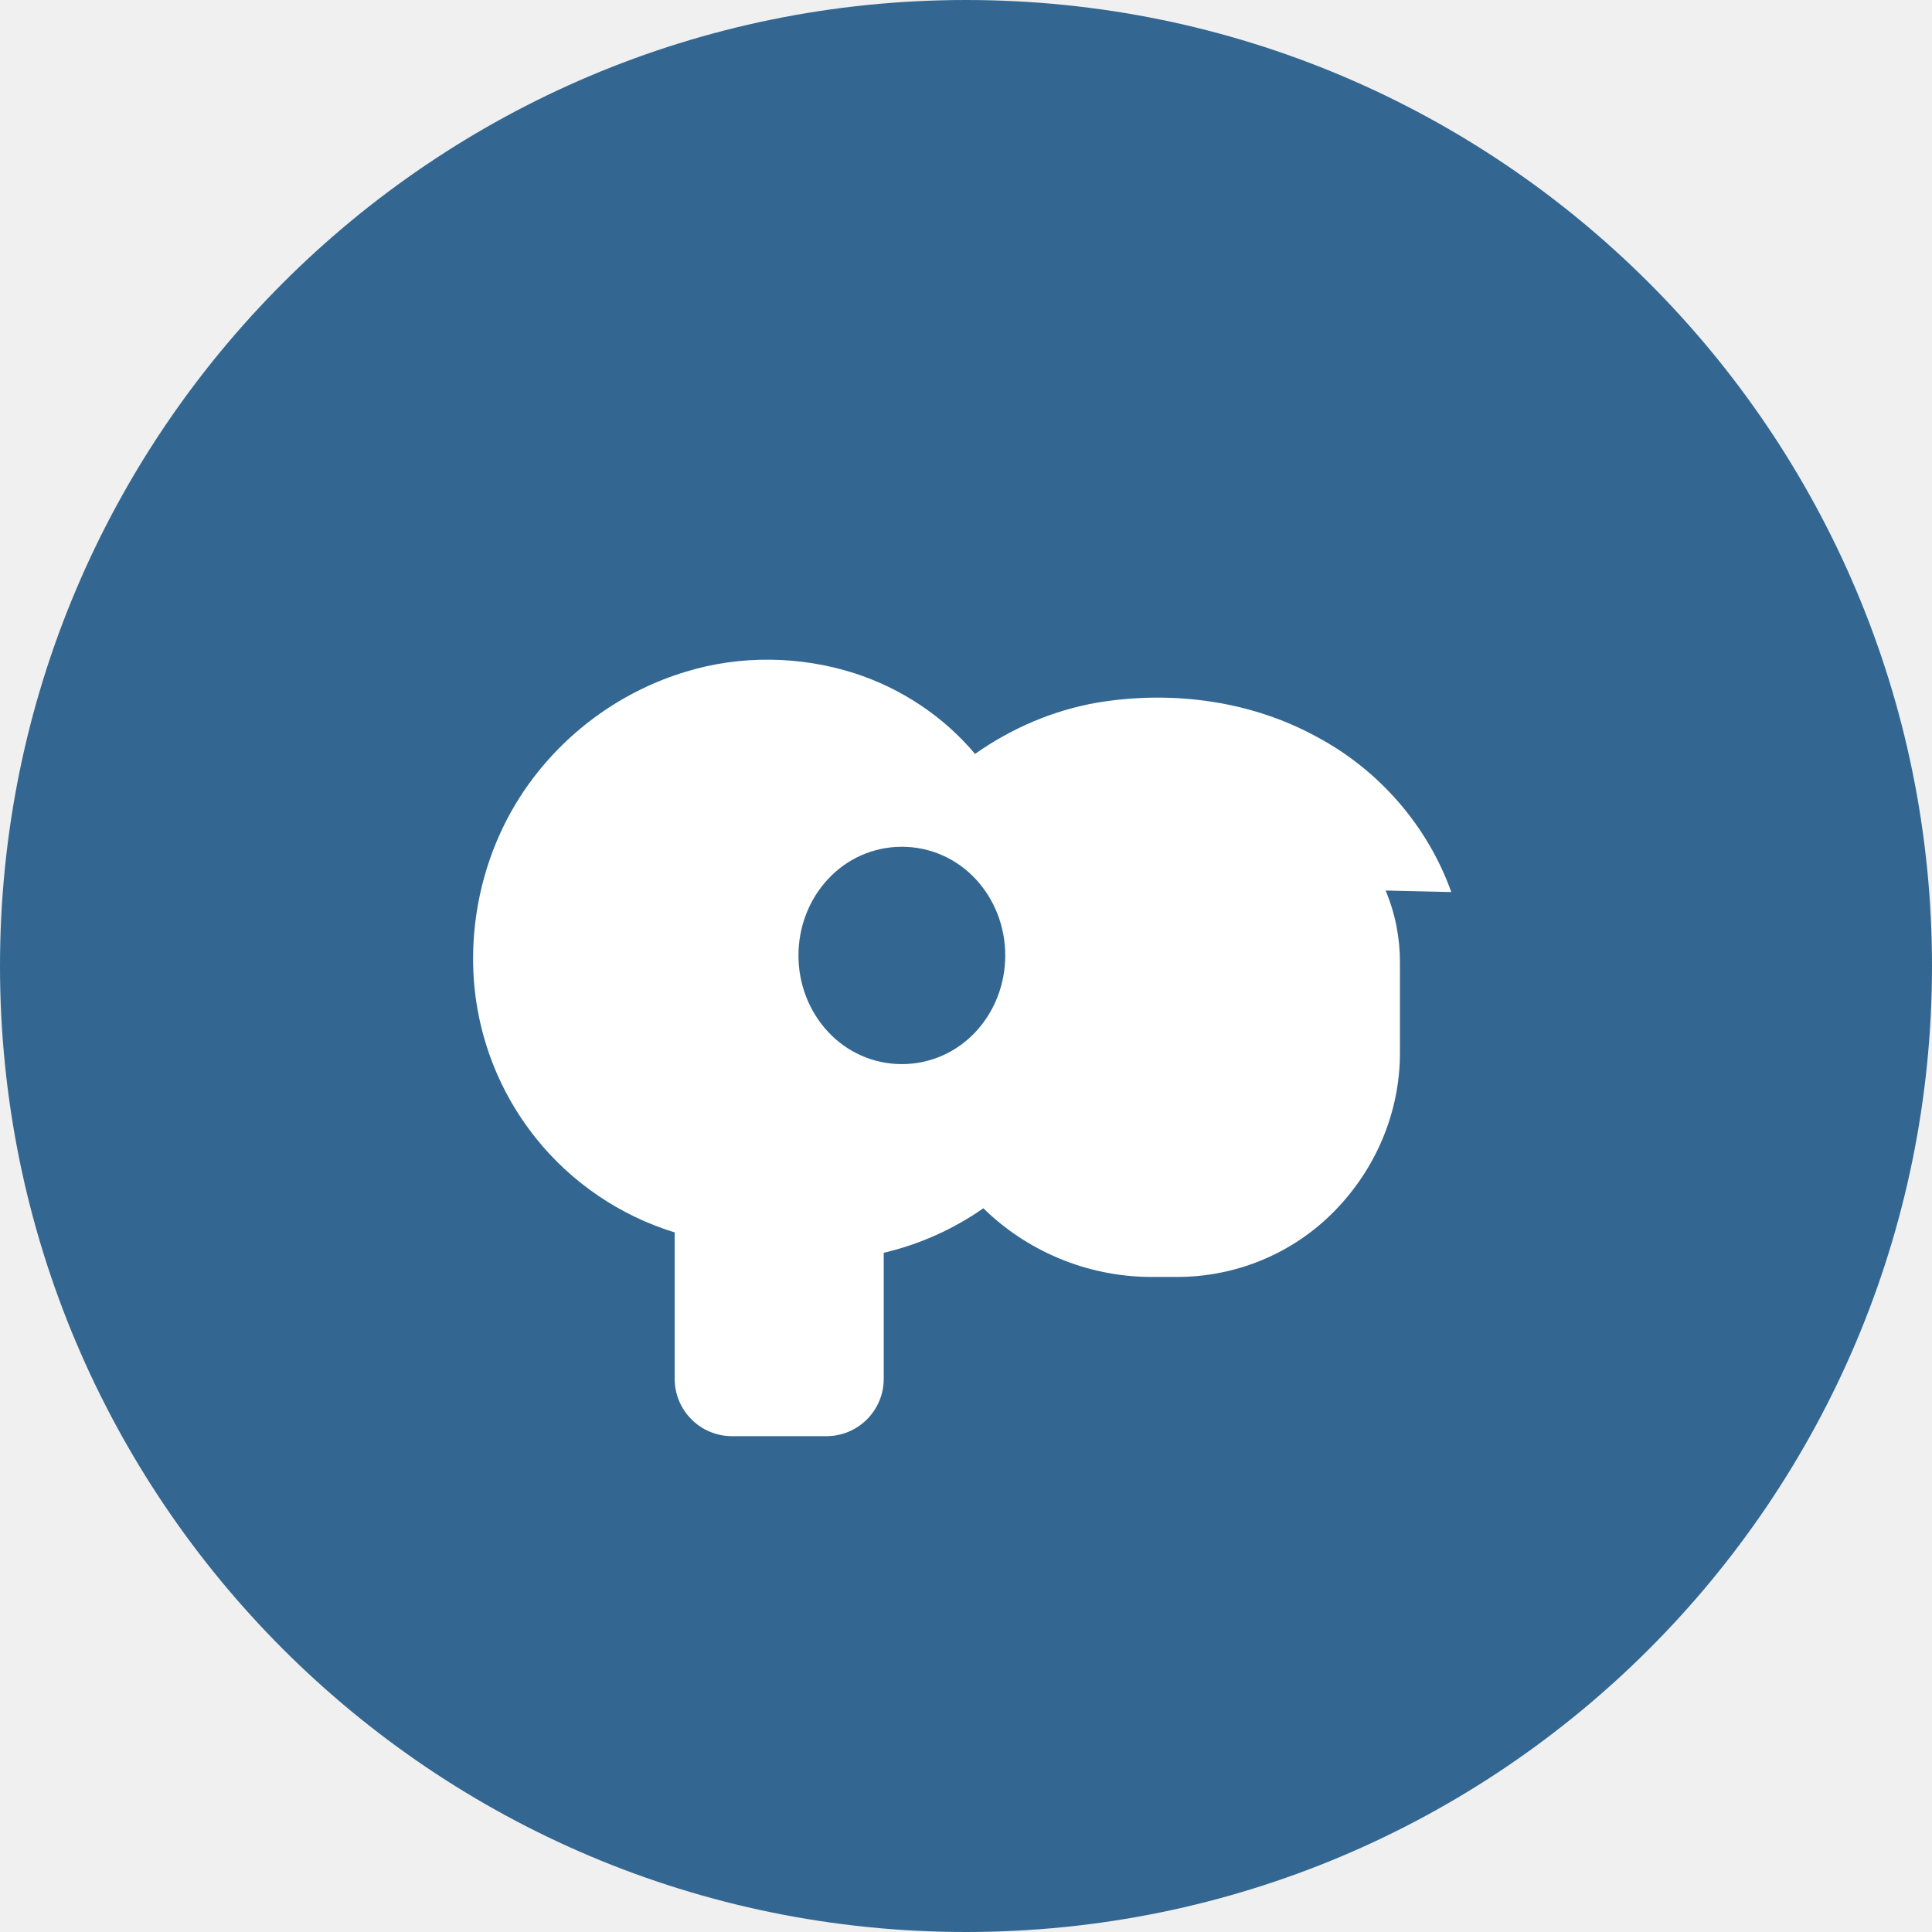
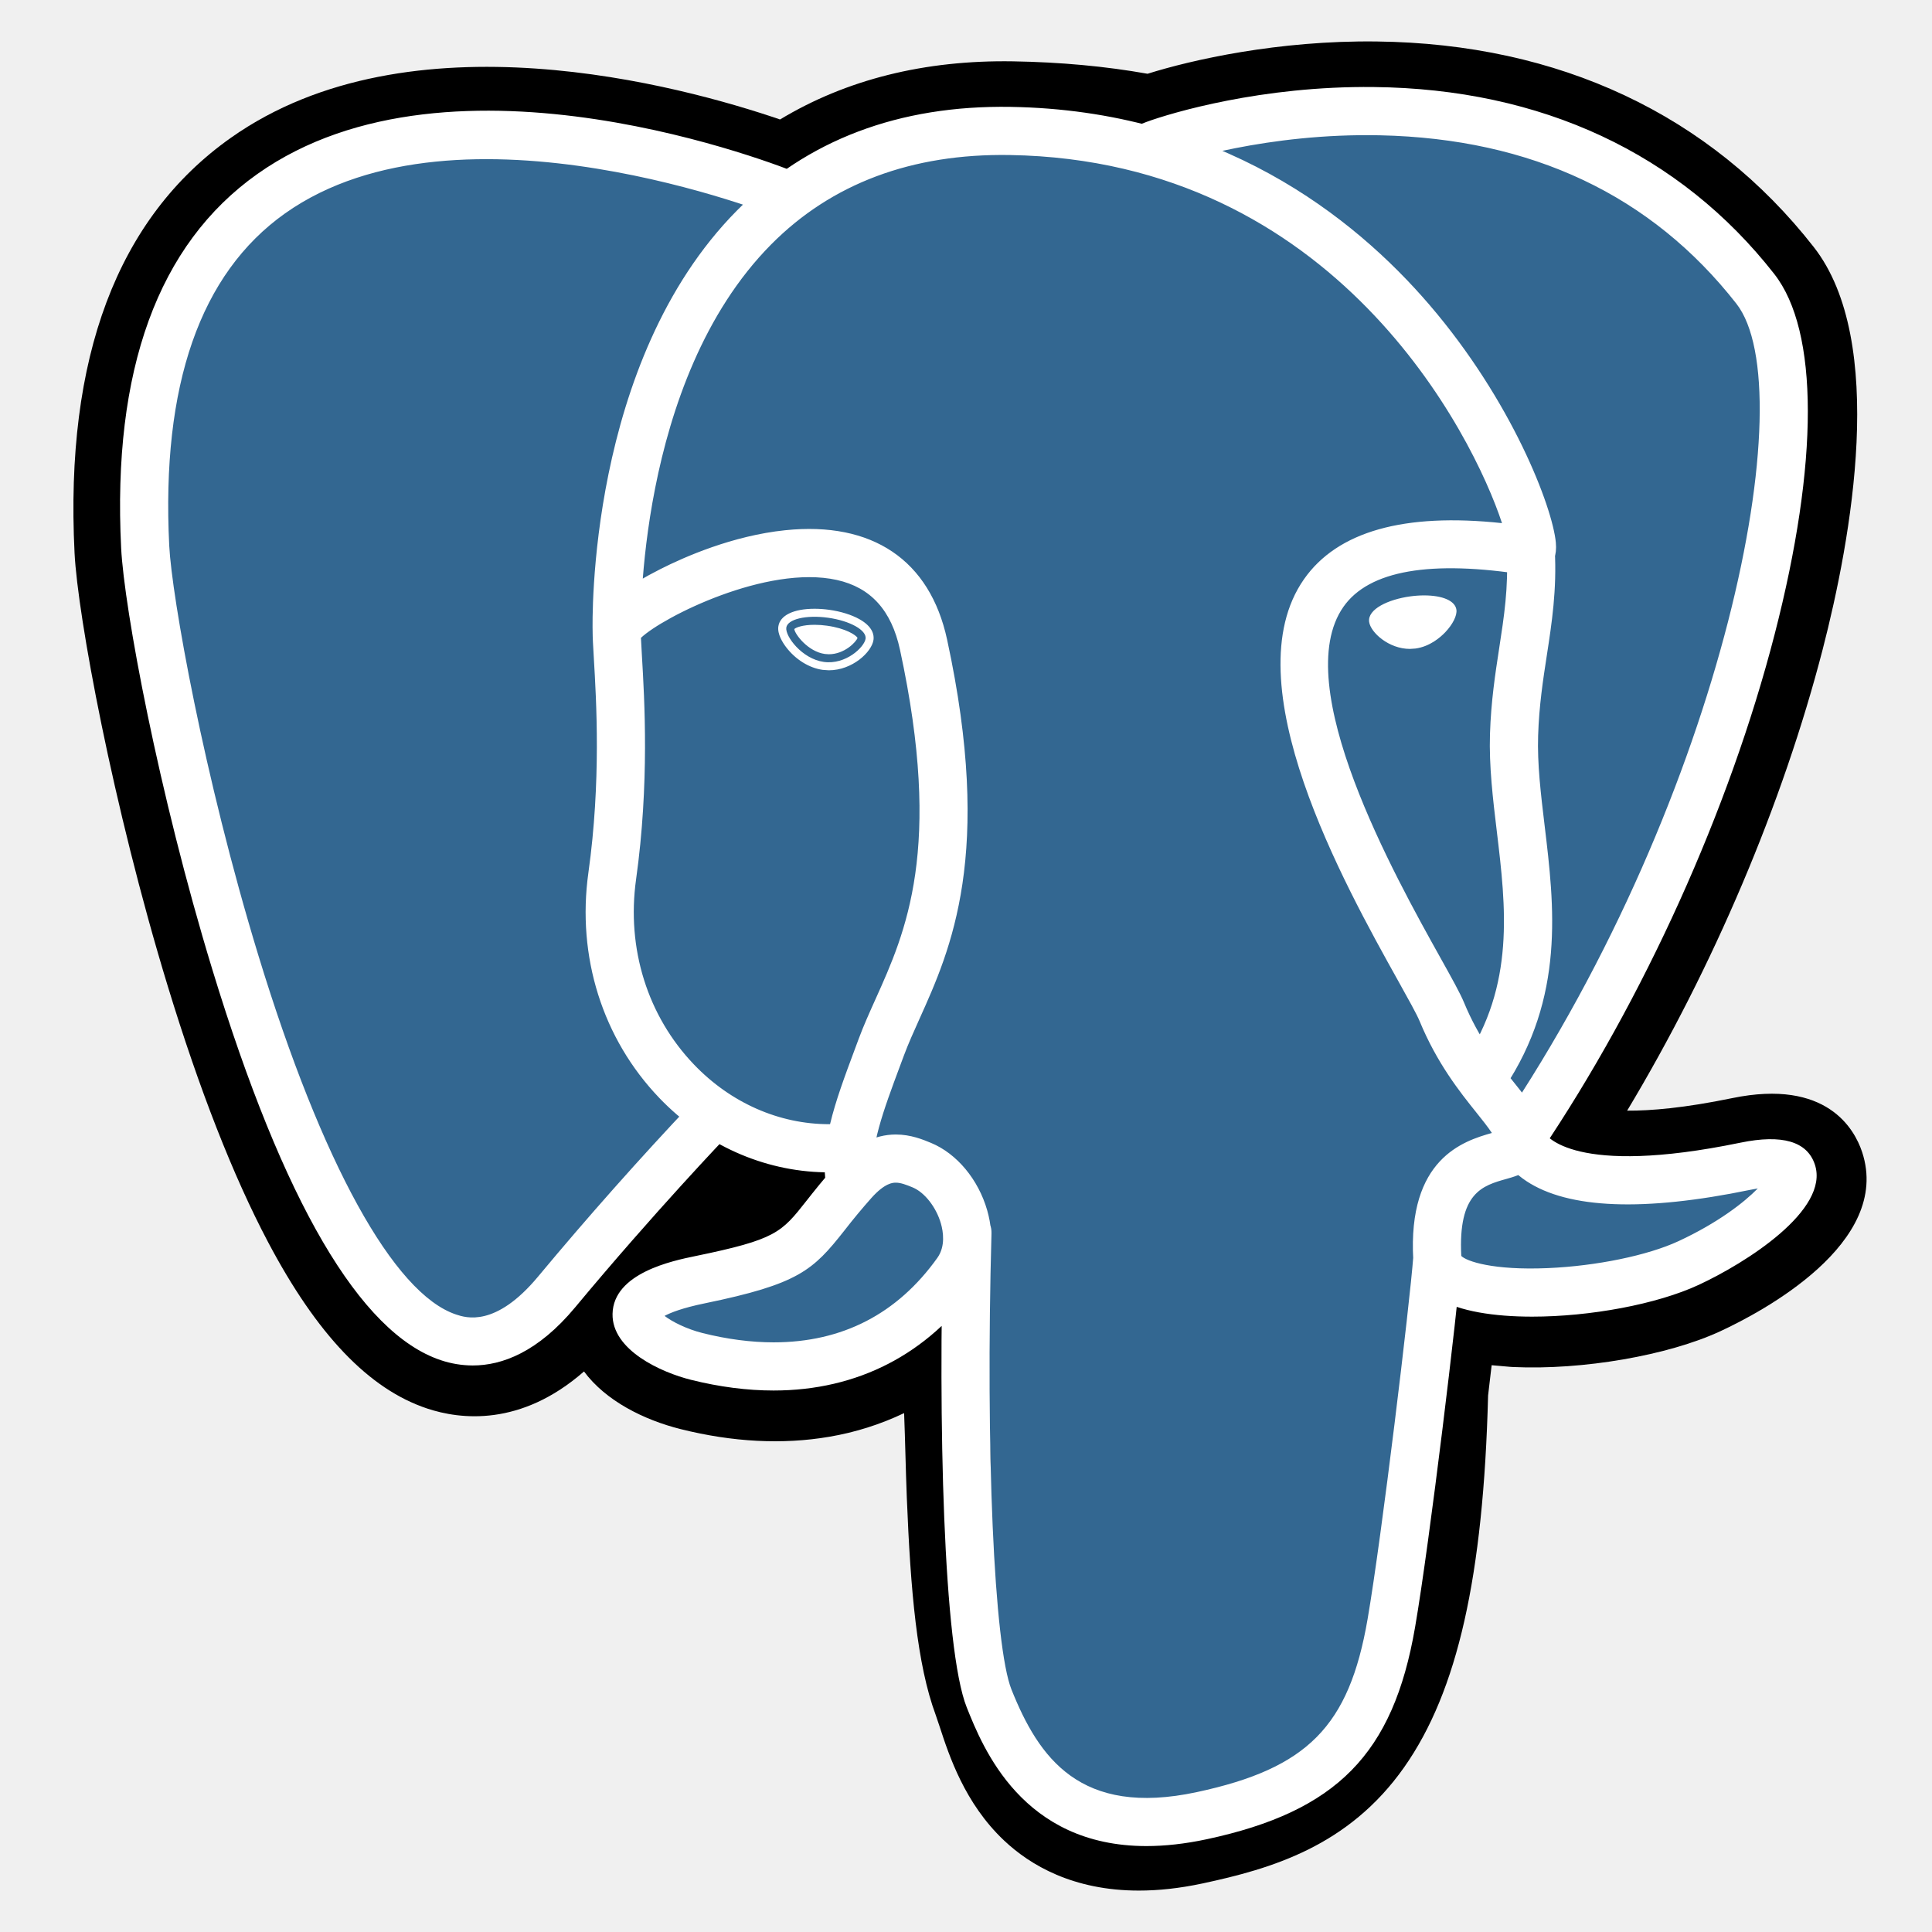
- <svg xmlns="http://www.w3.org/2000/svg" viewBox="0 0 256 256" width="100%" height="100%">
-   <circle cx="128" cy="128" r="128" fill="#336791" />
-   <path fill="#ffffff" d="M192.3 118.2c-3.1-8.7-9.5-16.1-17.7-20.5-8.5-4.7-18.9-6.3-29.2-4.6-5.8 1-11.4 3.4-16.2 6.8-4.2-5-9.8-8.7-16-10.7-7.2-2.3-15.1-2.4-22.3-.2-8.3 2.5-15.6 7.7-20.7 14.7-5.1 7-7.7 15.6-7.5 24.3.2 8.3 3.1 16.3 8.3 22.8 4.7 5.9 11.2 10.3 18.4 12.5v19.4c0 4.2 3.4 7.6 7.6 7.6h12.5c4.2 0 7.6-3.4 7.6-7.6v-16.7c4.7-1.1 9.2-3.1 13.2-5.9 5.8 5.7 13.7 9 21.9 9.1h3.8c7.8 0 15.3-3.1 20.8-8.7 5.5-5.6 8.7-13.1 8.7-21v-12c0-3.2-.6-6.4-1.9-9.5zm-72.8 22.8c-3.8 0-7.3-1.6-9.8-4.3-2.5-2.7-3.9-6.3-3.9-10.1 0-3.8 1.4-7.4 3.9-10.1 2.5-2.7 6-4.3 9.8-4.3 3.8 0 7.3 1.6 9.8 4.3 2.5 2.7 3.9 6.3 3.9 10.1 0 3.8-1.4 7.4-3.9 10.1-2.5 2.7-6 4.3-9.8 4.3z" />
+ <svg xmlns="http://www.w3.org/2000/svg" viewBox="0 0 128 128">
+   <path d="M93.809 92.112c.785-6.533.55-7.492 5.416-6.433l1.235.108c3.742.17 8.637-.602 11.513-1.938 6.191-2.873 9.861-7.668 3.758-6.409-13.924 2.873-14.881-1.842-14.881-1.842 14.703-21.815 20.849-49.508 15.543-56.287-14.47-18.489-39.517-9.746-39.936-9.52l-.134.025c-2.751-.571-5.83-.912-9.289-.968-6.301-.104-11.082 1.652-14.709 4.402 0 0-44.683-18.409-42.604 23.151.442 8.841 12.672 66.898 27.26 49.362 5.332-6.412 10.484-11.834 10.484-11.834 2.558 1.699 5.622 2.567 8.834 2.255l.249-.212c-.078.796-.044 1.575.099 2.497-3.757 4.199-2.653 4.936-10.166 6.482-7.602 1.566-3.136 4.355-.221 5.084 3.535.884 11.712 2.136 17.238-5.598l-.22.882c1.474 1.18 1.375 8.477 1.583 13.69.209 5.214.558 10.079 1.621 12.948 1.063 2.868 2.317 10.256 12.191 8.14 8.252-1.764 14.561-4.309 15.136-27.985" />
+   <path d="M75.458 125.256c-4.367 0-7.211-1.689-8.938-3.32-2.607-2.46-3.641-5.629-4.259-7.522l-.267-.79c-1.244-3.358-1.666-8.193-1.916-14.419-.038-.935-.064-1.898-.093-2.919-.021-.747-.047-1.684-.085-2.664a18.8 18.8 0 01-4.962 1.568c-3.079.526-6.389.356-9.84-.507-2.435-.609-4.965-1.871-6.407-3.82-4.203 3.681-8.212 3.182-10.396 2.453-3.853-1.285-7.301-4.896-10.542-11.037-2.309-4.375-4.542-10.075-6.638-16.943-3.65-11.96-5.969-24.557-6.175-28.693C4.292 23.698 7.777 14.44 15.296 9.129 27.157.751 45.128 5.678 51.68 7.915c4.402-2.653 9.581-3.944 15.433-3.851 3.143.051 6.136.327 8.916.823 2.9-.912 8.628-2.221 15.185-2.139 12.081.144 22.092 4.852 28.949 13.615 4.894 6.252 2.474 19.381.597 26.651-2.642 10.226-7.271 21.102-12.957 30.57 1.544.011 3.781-.174 6.961-.831 6.274-1.295 8.109 2.069 8.607 3.575 1.995 6.042-6.677 10.608-9.382 11.864-3.466 1.609-9.117 2.589-13.745 2.377l-.202-.013-1.216-.107-.12 1.014-.116.991c-.311 11.999-2.025 19.598-5.552 24.619-3.697 5.264-8.835 6.739-13.361 7.709-1.544.33-2.947.474-4.219.474zm-9.19-43.671c2.819 2.256 3.066 6.501 3.287 14.434.028.99.054 1.927.089 2.802.106 2.65.355 8.855 1.327 11.477.137.371.26.747.39 1.146 1.083 3.316 1.626 4.979 6.309 3.978 3.931-.843 5.952-1.599 7.534-3.851 2.299-3.274 3.585-9.86 3.821-19.575l4.783.116-4.75-.57.14-1.186c.455-3.91.783-6.734 3.396-8.602 2.097-1.498 4.486-1.353 6.389-1.01-2.091-1.58-2.669-3.433-2.823-4.193l-.399-1.965 1.121-1.663c6.457-9.58 11.781-21.354 14.609-32.304 2.906-11.251 2.02-17.226 1.134-18.356-11.729-14.987-32.068-8.799-34.192-8.097l-.359.194-1.8.335-.922-.191c-2.542-.528-5.366-.82-8.393-.869-4.756-.08-8.593 1.044-11.739 3.431l-2.183 1.655-2.533-1.043c-5.412-2.213-21.308-6.662-29.696-.721-4.656 3.298-6.777 9.76-6.305 19.207.156 3.119 2.275 14.926 5.771 26.377 4.831 15.825 9.221 21.082 11.054 21.693.32.108 1.15-.537 1.976-1.529a270.708 270.708 0 0110.694-12.07l2.77-2.915 3.349 2.225c1.35.897 2.839 1.406 4.368 1.502l7.987-6.812-1.157 11.808c-.026.265-.039.626.065 1.296l.348 2.238-1.51 1.688-.174.196 4.388 2.025 1.836-2.301z" />
+   <path fill="#336791" d="M115.731 77.44c-13.925 2.873-14.882-1.842-14.882-1.842 14.703-21.816 20.849-49.51 15.545-56.287C101.924.823 76.875 9.566 76.457 9.793l-.135.024c-2.751-.571-5.83-.911-9.291-.967-6.301-.103-11.08 1.652-14.707 4.402 0 0-44.684-18.408-42.606 23.151.442 8.842 12.672 66.899 27.26 49.363 5.332-6.412 10.483-11.834 10.483-11.834 2.559 1.699 5.622 2.567 8.833 2.255l.25-.212c-.078.796-.042 1.575.1 2.497-3.758 4.199-2.654 4.936-10.167 6.482-7.602 1.566-3.136 4.355-.22 5.084 3.534.884 11.712 2.136 17.237-5.598l-.221.882c1.473 1.18 2.507 7.672 2.334 13.557-.174 5.885-.29 9.926.871 13.082 1.16 3.156 2.316 10.256 12.192 8.14 8.252-1.768 12.528-6.351 13.124-13.995.422-5.435 1.377-4.631 1.438-9.49l.767-2.3c.884-7.367.14-9.743 5.225-8.638l1.235.108c3.742.17 8.639-.602 11.514-1.938 6.19-2.871 9.861-7.667 3.758-6.408z" />
+   <path fill="#fff" d="M75.957 122.307c-8.232 0-10.84-6.519-11.907-9.185-1.562-3.907-1.899-19.069-1.551-31.503a1.59 1.59 0 011.64-1.55 1.594 1.594 0 011.55 1.639c-.401 14.341.168 27.337 1.324 30.229 1.804 4.509 4.54 8.453 12.275 6.796 7.343-1.575 10.093-4.359 11.318-11.46.94-5.449 2.799-20.951 3.028-24.01a1.593 1.593 0 011.71-1.472 1.597 1.597 0 011.472 1.71c-.239 3.185-2.089 18.657-3.065 24.315-1.446 8.387-5.185 12.191-13.794 14.037-1.463.313-2.792.453-4 .454zM31.321 90.466a6.71 6.71 0 01-2.116-.35c-5.347-1.784-10.44-10.492-15.138-25.885-3.576-11.717-5.842-23.947-6.041-27.922-.589-11.784 2.445-20.121 9.02-24.778 13.007-9.216 34.888-.44 35.813-.062a1.596 1.596 0 01-1.207 2.955c-.211-.086-21.193-8.492-32.768-.285-5.622 3.986-8.203 11.392-7.672 22.011.167 3.349 2.284 15.285 5.906 27.149 4.194 13.742 8.967 22.413 13.096 23.79.648.216 2.62.873 5.439-2.517A245.272 245.272 0 0145.88 73.046a1.596 1.596 0 012.304 2.208c-.048.05-4.847 5.067-10.077 11.359-2.477 2.979-4.851 3.853-6.786 3.853zm69.429-13.445a1.596 1.596 0 01-1.322-2.487c14.863-22.055 20.08-48.704 15.612-54.414-5.624-7.186-13.565-10.939-23.604-11.156-7.433-.16-13.341 1.738-14.307 2.069l-.243.099c-.971.305-1.716-.227-1.997-.849a1.6 1.6 0 01.631-2.025c.046-.027.192-.089.429-.176l-.021.006.021-.007c1.641-.601 7.639-2.4 15.068-2.315 11.108.118 20.284 4.401 26.534 12.388 2.957 3.779 2.964 12.485.019 23.887-3.002 11.625-8.651 24.118-15.497 34.277-.306.457-.81.703-1.323.703zm.76 10.21c-2.538 0-4.813-.358-6.175-1.174-1.4-.839-1.667-1.979-1.702-2.584-.382-6.71 3.32-7.878 5.208-8.411-.263-.398-.637-.866-1.024-1.349-1.101-1.376-2.609-3.26-3.771-6.078-.182-.44-.752-1.463-1.412-2.648-3.579-6.418-11.026-19.773-6.242-26.612 2.214-3.165 6.623-4.411 13.119-3.716C97.6 28.837 88.5 10.625 66.907 10.271c-6.494-.108-11.82 1.889-15.822 5.93-8.96 9.049-8.636 25.422-8.631 25.586a1.595 1.595 0 11-3.19.084c-.02-.727-.354-17.909 9.554-27.916C53.455 9.272 59.559 6.96 66.96 7.081c13.814.227 22.706 7.25 27.732 13.101 5.479 6.377 8.165 13.411 8.386 15.759.165 1.746-1.088 2.095-1.341 2.147l-.576.013c-6.375-1.021-10.465-.312-12.156 2.104-3.639 5.201 3.406 17.834 6.414 23.229.768 1.376 1.322 2.371 1.576 2.985.988 2.396 2.277 4.006 3.312 5.3.911 1.138 1.7 2.125 1.982 3.283.131.23 1.99 2.98 13.021.703 2.765-.57 4.423-.083 4.93 1.45.997 3.015-4.597 6.532-7.694 7.97-2.775 1.29-7.204 2.106-11.036 2.106zm-4.696-4.021c.35.353 2.101.962 5.727.806 3.224-.138 6.624-.839 8.664-1.786 2.609-1.212 4.351-2.567 5.253-3.492l-.5.092c-7.053 1.456-12.042 1.262-14.828-.577a6.162 6.162 0 01-.54-.401c-.302.119-.581.197-.78.253-1.58.443-3.214.902-2.996 5.105zm-45.562 8.915c-1.752 0-3.596-.239-5.479-.71-1.951-.488-5.24-1.957-5.19-4.37.057-2.707 3.994-3.519 5.476-3.824 5.354-1.103 5.703-1.545 7.376-3.67.488-.619 1.095-1.39 1.923-2.314 1.229-1.376 2.572-2.073 3.992-2.073.989 0 1.8.335 2.336.558 1.708.708 3.133 2.42 3.719 4.467.529 1.847.276 3.625-.71 5.006-3.237 4.533-7.886 6.93-13.443 6.93zm-7.222-4.943c.481.372 1.445.869 2.518 1.137 1.631.408 3.213.615 4.705.615 4.546 0 8.196-1.882 10.847-5.594.553-.774.387-1.757.239-2.274-.31-1.083-1.08-2.068-1.873-2.397-.43-.178-.787-.314-1.115-.314-.176 0-.712 0-1.614 1.009a41.146 41.146 0 00-1.794 2.162c-2.084 2.646-3.039 3.544-9.239 4.821-1.513.31-2.289.626-2.674.835zm12.269-7.36a1.596 1.596 0 01-1.575-1.354 8.218 8.218 0 01-.08-.799c-4.064-.076-7.985-1.82-10.962-4.926-3.764-3.927-5.477-9.368-4.699-14.927.845-6.037.529-11.366.359-14.229-.047-.796-.081-1.371-.079-1.769.003-.505.013-1.844 4.489-4.113 1.592-.807 4.784-2.215 8.271-2.576 5.777-.597 9.585 1.976 10.725 7.246 3.077 14.228.244 20.521-1.825 25.117-.385.856-.749 1.664-1.04 2.447l-.257.69c-1.093 2.931-2.038 5.463-1.748 7.354a1.595 1.595 0 01-1.335 1.819l-.244.02zM42.464 42.26l.062 1.139c.176 2.974.504 8.508-.384 14.86-.641 4.585.759 9.06 3.843 12.276 2.437 2.542 5.644 3.945 8.94 3.945h.068c.369-1.555.982-3.197 1.642-4.966l.255-.686c.329-.884.714-1.74 1.122-2.646 1.991-4.424 4.47-9.931 1.615-23.132-.565-2.615-1.936-4.128-4.189-4.627-4.628-1.022-11.525 2.459-12.974 3.837zm9.63-.677c-.08.564 1.033 2.07 2.485 2.271 1.449.203 2.689-.975 2.768-1.539.079-.564-1.033-1.186-2.485-1.388-1.451-.202-2.691.092-2.768.656zm2.818 2.826l-.407-.028c-.9-.125-1.81-.692-2.433-1.518-.219-.29-.576-.852-.505-1.354.101-.736.999-1.177 2.4-1.177.313 0 .639.023.967.069.766.106 1.477.327 2.002.62.91.508.977 1.075.936 1.368-.112.813-1.405 2.02-2.96 2.02zm-2.289-2.732c.045.348.907 1.496 2.029 1.651l.261.018c1.036 0 1.81-.815 1.901-1.082-.096-.182-.762-.634-2.025-.81a5.823 5.823 0 00-.821-.059c-.812 0-1.243.183-1.345.282zm43.605-1.245c.079.564-1.033 2.07-2.484 2.272-1.45.202-2.691-.975-2.771-1.539-.076-.564 1.036-1.187 2.486-1.388 1.45-.203 2.689.092 2.769.655zm-2.819 2.56c-1.396 0-2.601-1.086-2.7-1.791-.115-.846 1.278-1.489 2.712-1.688.316-.044.629-.066.93-.066 1.238 0 2.058.363 2.14.949.053.379-.238.964-.739 1.492-.331.347-1.026.948-1.973 1.079l-.37.025zm.943-3.013c-.276 0-.564.021-.856.061-1.441.201-2.301.779-2.259 1.089.048.341.968 1.332 2.173 1.332l.297-.021c.787-.109 1.378-.623 1.66-.919.443-.465.619-.903.598-1.052-.028-.198-.56-.49-1.613-.49zm3.965 32.843a1.594 1.594 0 01-1.324-2.483c3.398-5.075 2.776-10.25 2.175-15.255-.257-2.132-.521-4.337-.453-6.453.07-2.177.347-3.973.614-5.71.317-2.058.617-4.002.493-6.31a1.595 1.595 0 113.186-.172c.142 2.638-.197 4.838-.525 6.967-.253 1.643-.515 3.342-.578 5.327-.061 1.874.178 3.864.431 5.97.64 5.322 1.365 11.354-2.691 17.411a1.596 1.596 0 01-1.328.708z" />
</svg>
